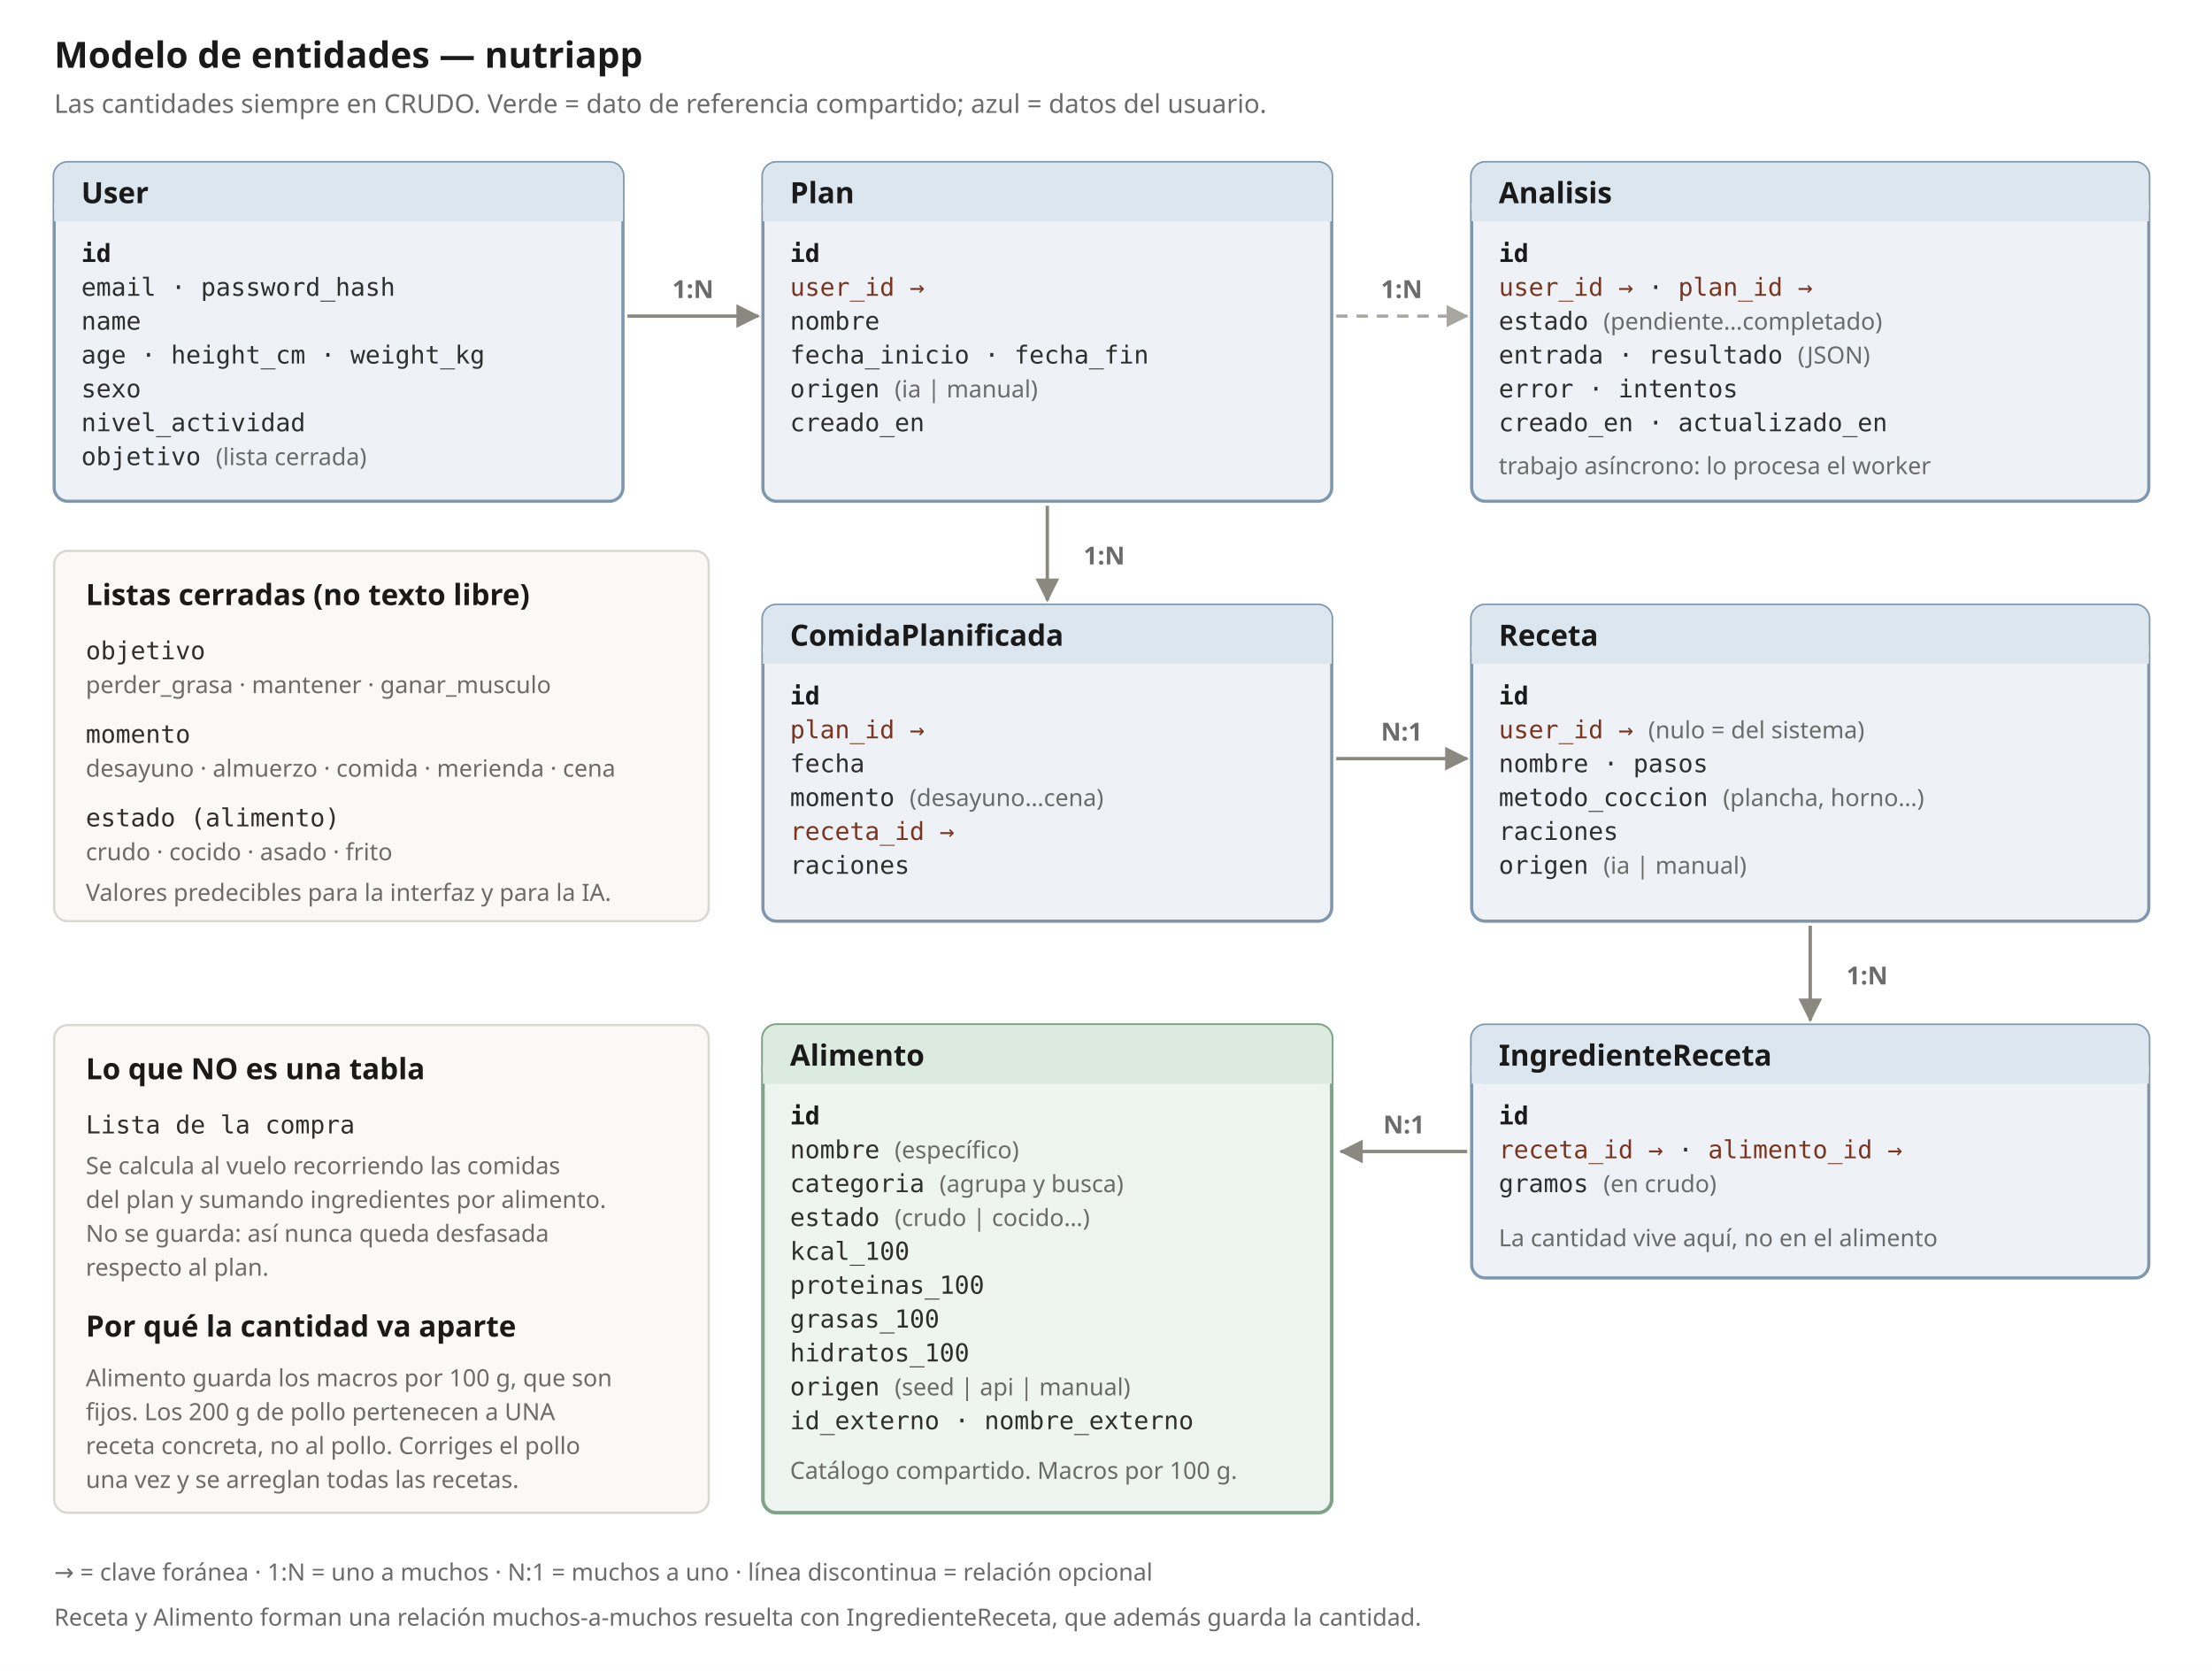
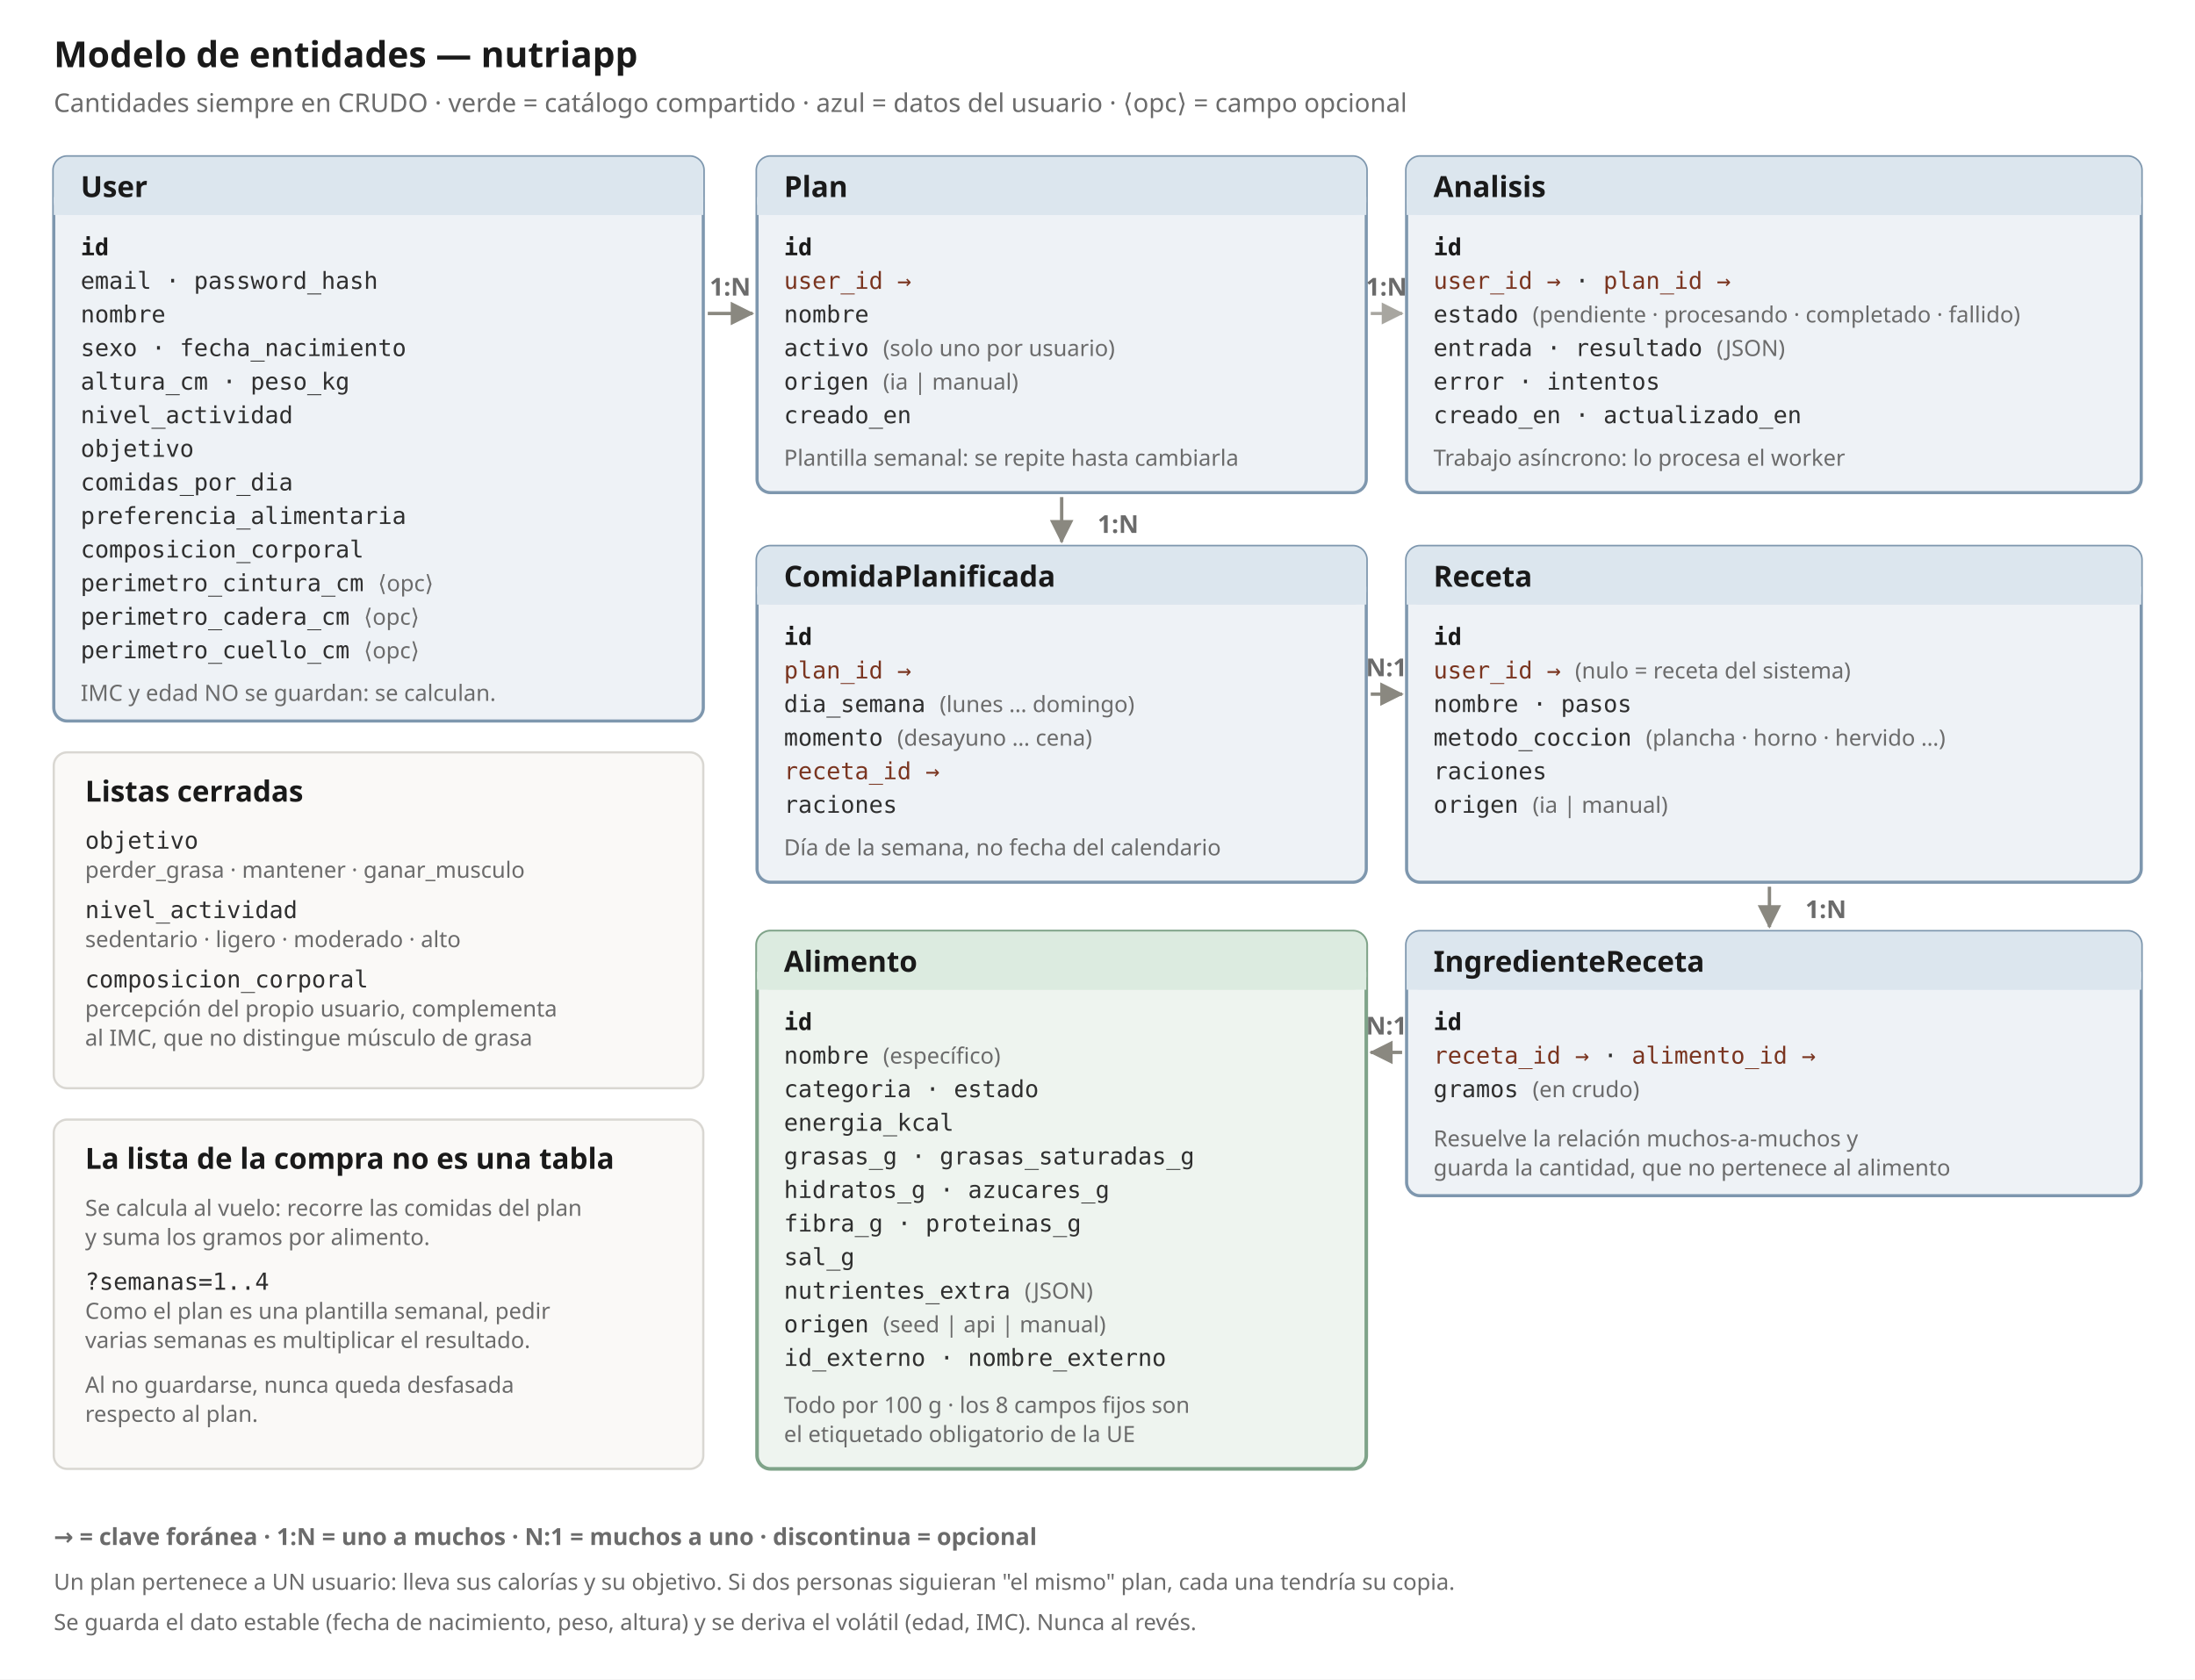
- <svg xmlns="http://www.w3.org/2000/svg" viewBox="0 0 980 740" role="img" aria-labelledby="t d">
+ <svg xmlns="http://www.w3.org/2000/svg" viewBox="0 0 980 750" role="img" aria-labelledby="t d">
  <style>
  .ttl { font: 600 16px system-ui, sans-serif; fill: #1a1a1a; }
  .sub { font: 400 11.5px system-ui, sans-serif; fill: #6b6b6b; }
  .ent { font: 600 13px system-ui, sans-serif; fill: #1a1a1a; }
-   .att { font: 400 11px ui-monospace, Menlo, Consolas, monospace; fill: #2f2f2f; }
+   .att { font: 400 10.5px ui-monospace, Menlo, Consolas, monospace; fill: #2f2f2f; }
  .fk  { fill: #7a3520; }
  .pk  { fill: #1a1a1a; font-weight: 700; }
  .car { font: 600 11px system-ui, sans-serif; fill: #6b6b6b; }
-   .rel { font: 400 10.5px system-ui, sans-serif; fill: #6b6b6b; }
+   .rel { font: 400 10px system-ui, sans-serif; fill: #6b6b6b; }
+   .relb{ font: 600 10.5px system-ui, sans-serif; fill: #6b6b6b; }

  .bxu { fill: #eef2f6; stroke: #7e97ae; stroke-width: 1.4; }
  .bxc { fill: #eef4ef; stroke: #7fa389; stroke-width: 1.6; }
  .hdu { fill: #dce6ee; }
  .hdc { fill: #dcebe0; }
+   .nota{ fill: #faf9f7; stroke: #d9d7d2; stroke-width: 1; }
  .ln  { stroke: #8a8880; stroke-width: 1.5; fill: none; }
  .lnd { stroke: #a8a6a0; stroke-width: 1.4; fill: none; stroke-dasharray: 5 4; }
</style>
  <defs>
    <marker id="m" markerWidth="8" markerHeight="8" refX="6.5" refY="3.5" orient="auto">
      <path d="M0,0 L7,3.5 L0,7 z" fill="#8a8880" />
    </marker>
    <marker id="md" markerWidth="8" markerHeight="8" refX="6.5" refY="3.5" orient="auto">
      <path d="M0,0 L7,3.5 L0,7 z" fill="#a8a6a0" />
    </marker>
  </defs>
-   <rect x="0" y="0" width="980" height="740" fill="#ffffff" />
+   <rect x="0" y="0" width="980" height="750" fill="#ffffff" />
  <text x="24" y="30" class="ttl">Modelo de entidades — nutriapp</text>
-   <text x="24" y="50" class="sub">Las cantidades siempre en CRUDO. Verde = dato de referencia compartido; azul = datos del usuario.</text>
-   <rect x="24" y="72" width="252" height="150" rx="6" class="bxu" />
-   <rect x="24" y="72" width="252" height="26" rx="6" class="hdu" />
-   <rect x="24" y="90" width="252" height="8" class="hdu" stroke="none" />
-   <text x="36" y="90" class="ent">User</text>
-   <text x="36" y="116" class="att">
+   <text x="24" y="50" class="sub">Cantidades siempre en CRUDO · verde = catálogo compartido · azul = datos del usuario · ⟨opc⟩ = campo opcional</text>
+   <rect x="24" y="70" width="290" height="252" rx="6" class="bxu" />
+   <rect x="24" y="70" width="290" height="26" rx="6" class="hdu" />
+   <rect x="24" y="88" width="290" height="8" class="hdu" stroke="none" />
+   <text x="36" y="88" class="ent">User</text>
+   <text x="36" y="114" class="att">
    <tspan class="pk">id</tspan>
  </text>
-   <text x="36" y="131" class="att">email · password_hash</text>
-   <text x="36" y="146" class="att">name</text>
-   <text x="36" y="161" class="att">age · height_cm · weight_kg</text>
-   <text x="36" y="176" class="att">sexo</text>
-   <text x="36" y="191" class="att">nivel_actividad</text>
-   <text x="36" y="206" class="att">objetivo  <tspan class="rel">(lista cerrada)</tspan>
+   <text x="36" y="129" class="att">email · password_hash</text>
+   <text x="36" y="144" class="att">nombre</text>
+   <text x="36" y="159" class="att">sexo · fecha_nacimiento</text>
+   <text x="36" y="174" class="att">altura_cm · peso_kg</text>
+   <text x="36" y="189" class="att">nivel_actividad</text>
+   <text x="36" y="204" class="att">objetivo</text>
+   <text x="36" y="219" class="att">comidas_por_dia</text>
+   <text x="36" y="234" class="att">preferencia_alimentaria</text>
+   <text x="36" y="249" class="att">composicion_corporal</text>
+   <text x="36" y="264" class="att">perimetro_cintura_cm  <tspan class="rel">⟨opc⟩</tspan>
  </text>
-   <path d="M278,140 L336,140" class="ln" marker-end="url(#m)" />
-   <text x="307" y="132" class="car" text-anchor="middle">1:N</text>
-   <rect x="338" y="72" width="252" height="150" rx="6" class="bxu" />
-   <rect x="338" y="72" width="252" height="26" rx="6" class="hdu" />
-   <rect x="338" y="90" width="252" height="8" class="hdu" stroke="none" />
-   <text x="350" y="90" class="ent">Plan</text>
-   <text x="350" y="116" class="att">
+   <text x="36" y="279" class="att">perimetro_cadera_cm  <tspan class="rel">⟨opc⟩</tspan>
+   </text>
+   <text x="36" y="294" class="att">perimetro_cuello_cm  <tspan class="rel">⟨opc⟩</tspan>
+   </text>
+   <text x="36" y="313" class="rel">IMC y edad NO se guardan: se calculan.</text>
+   <path d="M316,140 L336,140" class="ln" marker-end="url(#m)" />
+   <text x="326" y="132" class="car" text-anchor="middle">1:N</text>
+   <rect x="338" y="70" width="272" height="150" rx="6" class="bxu" />
+   <rect x="338" y="70" width="272" height="26" rx="6" class="hdu" />
+   <rect x="338" y="88" width="272" height="8" class="hdu" stroke="none" />
+   <text x="350" y="88" class="ent">Plan</text>
+   <text x="350" y="114" class="att">
    <tspan class="pk">id</tspan>
  </text>
-   <text x="350" y="131" class="att">
+   <text x="350" y="129" class="att">
    <tspan class="fk">user_id →</tspan>
  </text>
-   <text x="350" y="146" class="att">nombre</text>
-   <text x="350" y="161" class="att">fecha_inicio · fecha_fin</text>
-   <text x="350" y="176" class="att">origen  <tspan class="rel">(ia | manual)</tspan>
+   <text x="350" y="144" class="att">nombre</text>
+   <text x="350" y="159" class="att">activo  <tspan class="rel">(solo uno por usuario)</tspan>
  </text>
-   <text x="350" y="191" class="att">creado_en</text>
-   <path d="M592,140 L650,140" class="lnd" marker-end="url(#md)" />
-   <text x="621" y="132" class="car" text-anchor="middle">1:N</text>
-   <rect x="652" y="72" width="300" height="150" rx="6" class="bxu" />
-   <rect x="652" y="72" width="300" height="26" rx="6" class="hdu" />
-   <rect x="652" y="90" width="300" height="8" class="hdu" stroke="none" />
-   <text x="664" y="90" class="ent">Analisis</text>
-   <text x="664" y="116" class="att">
+   <text x="350" y="174" class="att">origen  <tspan class="rel">(ia | manual)</tspan>
+   </text>
+   <text x="350" y="189" class="att">creado_en</text>
+   <text x="350" y="208" class="rel">Plantilla semanal: se repite hasta cambiarla</text>
+   <path d="M612,140 L626,140" class="lnd" marker-end="url(#md)" />
+   <text x="619" y="132" class="car" text-anchor="middle">1:N</text>
+   <rect x="628" y="70" width="328" height="150" rx="6" class="bxu" />
+   <rect x="628" y="70" width="328" height="26" rx="6" class="hdu" />
+   <rect x="628" y="88" width="328" height="8" class="hdu" stroke="none" />
+   <text x="640" y="88" class="ent">Analisis</text>
+   <text x="640" y="114" class="att">
    <tspan class="pk">id</tspan>
  </text>
-   <text x="664" y="131" class="att">
+   <text x="640" y="129" class="att">
    <tspan class="fk">user_id →</tspan>  ·  <tspan class="fk">plan_id →</tspan>
  </text>
-   <text x="664" y="146" class="att">estado  <tspan class="rel">(pendiente…completado)</tspan>
+   <text x="640" y="144" class="att">estado  <tspan class="rel">(pendiente · procesando · completado · fallido)</tspan>
  </text>
-   <text x="664" y="161" class="att">entrada · resultado  <tspan class="rel">(JSON)</tspan>
+   <text x="640" y="159" class="att">entrada · resultado  <tspan class="rel">(JSON)</tspan>
  </text>
-   <text x="664" y="176" class="att">error · intentos</text>
-   <text x="664" y="191" class="att">creado_en · actualizado_en</text>
-   <text x="664" y="210" class="rel">trabajo asíncrono: lo procesa el worker</text>
-   <path d="M464,224 L464,266" class="ln" marker-end="url(#m)" />
-   <text x="480" y="250" class="car">1:N</text>
-   <rect x="338" y="268" width="252" height="140" rx="6" class="bxu" />
-   <rect x="338" y="268" width="252" height="26" rx="6" class="hdu" />
-   <rect x="338" y="286" width="252" height="8" class="hdu" stroke="none" />
-   <text x="350" y="286" class="ent">ComidaPlanificada</text>
-   <text x="350" y="312" class="att">
+   <text x="640" y="174" class="att">error · intentos</text>
+   <text x="640" y="189" class="att">creado_en · actualizado_en</text>
+   <text x="640" y="208" class="rel">Trabajo asíncrono: lo procesa el worker</text>
+   <path d="M474,222 L474,242" class="ln" marker-end="url(#m)" />
+   <text x="490" y="238" class="car">1:N</text>
+   <rect x="338" y="244" width="272" height="150" rx="6" class="bxu" />
+   <rect x="338" y="244" width="272" height="26" rx="6" class="hdu" />
+   <rect x="338" y="262" width="272" height="8" class="hdu" stroke="none" />
+   <text x="350" y="262" class="ent">ComidaPlanificada</text>
+   <text x="350" y="288" class="att">
    <tspan class="pk">id</tspan>
  </text>
-   <text x="350" y="327" class="att">
+   <text x="350" y="303" class="att">
    <tspan class="fk">plan_id →</tspan>
  </text>
-   <text x="350" y="342" class="att">fecha</text>
-   <text x="350" y="357" class="att">momento  <tspan class="rel">(desayuno…cena)</tspan>
+   <text x="350" y="318" class="att">dia_semana  <tspan class="rel">(lunes … domingo)</tspan>
  </text>
-   <text x="350" y="372" class="att">
+   <text x="350" y="333" class="att">momento  <tspan class="rel">(desayuno … cena)</tspan>
+   </text>
+   <text x="350" y="348" class="att">
    <tspan class="fk">receta_id →</tspan>
  </text>
-   <text x="350" y="387" class="att">raciones</text>
-   <path d="M592,336 L650,336" class="ln" marker-end="url(#m)" />
-   <text x="621" y="328" class="car" text-anchor="middle">N:1</text>
-   <rect x="652" y="268" width="300" height="140" rx="6" class="bxu" />
-   <rect x="652" y="268" width="300" height="26" rx="6" class="hdu" />
-   <rect x="652" y="286" width="300" height="8" class="hdu" stroke="none" />
-   <text x="664" y="286" class="ent">Receta</text>
-   <text x="664" y="312" class="att">
+   <text x="350" y="363" class="att">raciones</text>
+   <text x="350" y="382" class="rel">Día de la semana, no fecha del calendario</text>
+   <path d="M612,310 L626,310" class="ln" marker-end="url(#m)" />
+   <text x="619" y="302" class="car" text-anchor="middle">N:1</text>
+   <rect x="628" y="244" width="328" height="150" rx="6" class="bxu" />
+   <rect x="628" y="244" width="328" height="26" rx="6" class="hdu" />
+   <rect x="628" y="262" width="328" height="8" class="hdu" stroke="none" />
+   <text x="640" y="262" class="ent">Receta</text>
+   <text x="640" y="288" class="att">
    <tspan class="pk">id</tspan>
  </text>
-   <text x="664" y="327" class="att">
+   <text x="640" y="303" class="att">
    <tspan class="fk">user_id →</tspan>
-     <tspan class="rel">(nulo = del sistema)</tspan>
+     <tspan class="rel">(nulo = receta del sistema)</tspan>
  </text>
-   <text x="664" y="342" class="att">nombre · pasos</text>
-   <text x="664" y="357" class="att">metodo_coccion  <tspan class="rel">(plancha, horno…)</tspan>
+   <text x="640" y="318" class="att">nombre · pasos</text>
+   <text x="640" y="333" class="att">metodo_coccion  <tspan class="rel">(plancha · horno · hervido …)</tspan>
  </text>
-   <text x="664" y="372" class="att">raciones</text>
-   <text x="664" y="387" class="att">origen  <tspan class="rel">(ia | manual)</tspan>
+   <text x="640" y="348" class="att">raciones</text>
+   <text x="640" y="363" class="att">origen  <tspan class="rel">(ia | manual)</tspan>
  </text>
-   <path d="M802,410 L802,452" class="ln" marker-end="url(#m)" />
-   <text x="818" y="436" class="car">1:N</text>
-   <rect x="652" y="454" width="300" height="112" rx="6" class="bxu" />
-   <rect x="652" y="454" width="300" height="26" rx="6" class="hdu" />
-   <rect x="652" y="472" width="300" height="8" class="hdu" stroke="none" />
-   <text x="664" y="472" class="ent">IngredienteReceta</text>
-   <text x="664" y="498" class="att">
+   <path d="M790,396 L790,414" class="ln" marker-end="url(#m)" />
+   <text x="806" y="410" class="car">1:N</text>
+   <rect x="628" y="416" width="328" height="118" rx="6" class="bxu" />
+   <rect x="628" y="416" width="328" height="26" rx="6" class="hdu" />
+   <rect x="628" y="434" width="328" height="8" class="hdu" stroke="none" />
+   <text x="640" y="434" class="ent">IngredienteReceta</text>
+   <text x="640" y="460" class="att">
    <tspan class="pk">id</tspan>
  </text>
-   <text x="664" y="513" class="att">
+   <text x="640" y="475" class="att">
    <tspan class="fk">receta_id →</tspan>  ·  <tspan class="fk">alimento_id →</tspan>
  </text>
-   <text x="664" y="528" class="att">gramos  <tspan class="rel">(en crudo)</tspan>
+   <text x="640" y="490" class="att">gramos  <tspan class="rel">(en crudo)</tspan>
  </text>
-   <text x="664" y="552" class="rel">La cantidad vive aquí, no en el alimento</text>
-   <path d="M650,510 L594,510" class="ln" marker-end="url(#m)" />
-   <text x="622" y="502" class="car" text-anchor="middle">N:1</text>
-   <rect x="338" y="454" width="252" height="216" rx="6" class="bxc" />
-   <rect x="338" y="454" width="252" height="26" rx="6" class="hdc" />
-   <rect x="338" y="472" width="252" height="8" class="hdc" stroke="none" />
-   <text x="350" y="472" class="ent">Alimento</text>
-   <text x="350" y="498" class="att">
+   <text x="640" y="512" class="rel">Resuelve la relación muchos-a-muchos y</text>
+   <text x="640" y="525" class="rel">guarda la cantidad, que no pertenece al alimento</text>
+   <path d="M626,470 L612,470" class="ln" marker-end="url(#m)" />
+   <text x="619" y="462" class="car" text-anchor="middle">N:1</text>
+   <rect x="338" y="416" width="272" height="240" rx="6" class="bxc" />
+   <rect x="338" y="416" width="272" height="26" rx="6" class="hdc" />
+   <rect x="338" y="434" width="272" height="8" class="hdc" stroke="none" />
+   <text x="350" y="434" class="ent">Alimento</text>
+   <text x="350" y="460" class="att">
    <tspan class="pk">id</tspan>
  </text>
-   <text x="350" y="513" class="att">nombre  <tspan class="rel">(específico)</tspan>
+   <text x="350" y="475" class="att">nombre  <tspan class="rel">(específico)</tspan>
  </text>
-   <text x="350" y="528" class="att">categoria  <tspan class="rel">(agrupa y busca)</tspan>
+   <text x="350" y="490" class="att">categoria · estado</text>
+   <text x="350" y="505" class="att">energia_kcal</text>
+   <text x="350" y="520" class="att">grasas_g · grasas_saturadas_g</text>
+   <text x="350" y="535" class="att">hidratos_g · azucares_g</text>
+   <text x="350" y="550" class="att">fibra_g · proteinas_g</text>
+   <text x="350" y="565" class="att">sal_g</text>
+   <text x="350" y="580" class="att">nutrientes_extra  <tspan class="rel">(JSON)</tspan>
  </text>
-   <text x="350" y="543" class="att">estado  <tspan class="rel">(crudo | cocido…)</tspan>
+   <text x="350" y="595" class="att">origen  <tspan class="rel">(seed | api | manual)</tspan>
  </text>
-   <text x="350" y="558" class="att">kcal_100</text>
-   <text x="350" y="573" class="att">proteinas_100</text>
-   <text x="350" y="588" class="att">grasas_100</text>
-   <text x="350" y="603" class="att">hidratos_100</text>
-   <text x="350" y="618" class="att">origen  <tspan class="rel">(seed | api | manual)</tspan>
-   </text>
-   <text x="350" y="633" class="att">id_externo · nombre_externo</text>
-   <text x="350" y="655" class="rel">Catálogo compartido. Macros por 100 g.</text>
-   <rect x="24" y="454" width="290" height="216" rx="6" fill="#faf9f7" stroke="#d9d7d2" stroke-width="1" />
-   <text x="38" y="478" class="ent">Lo que NO es una tabla</text>
-   <text x="38" y="502" class="att">Lista de la compra</text>
-   <text x="38" y="520" class="rel">Se calcula al vuelo recorriendo las comidas</text>
-   <text x="38" y="535" class="rel">del plan y sumando ingredientes por alimento.</text>
-   <text x="38" y="550" class="rel">No se guarda: así nunca queda desfasada</text>
-   <text x="38" y="565" class="rel">respecto al plan.</text>
-   <text x="38" y="592" class="ent">Por qué la cantidad va aparte</text>
-   <text x="38" y="614" class="rel">Alimento guarda los macros por 100 g, que son</text>
-   <text x="38" y="629" class="rel">fijos. Los 200 g de pollo pertenecen a UNA</text>
-   <text x="38" y="644" class="rel">receta concreta, no al pollo. Corriges el pollo</text>
-   <text x="38" y="659" class="rel">una vez y se arreglan todas las recetas.</text>
-   <rect x="24" y="244" width="290" height="164" rx="6" fill="#faf9f7" stroke="#d9d7d2" stroke-width="1" />
-   <text x="38" y="268" class="ent">Listas cerradas (no texto libre)</text>
-   <text x="38" y="292" class="att">objetivo</text>
-   <text x="38" y="307" class="rel">perder_grasa · mantener · ganar_musculo</text>
-   <text x="38" y="329" class="att">momento</text>
-   <text x="38" y="344" class="rel">desayuno · almuerzo · comida · merienda · cena</text>
-   <text x="38" y="366" class="att">estado (alimento)</text>
-   <text x="38" y="381" class="rel">crudo · cocido · asado · frito</text>
-   <text x="38" y="399" class="rel">Valores predecibles para la interfaz y para la IA.</text>
-   <text x="24" y="700" class="rel">→ = clave foránea    ·    1:N = uno a muchos    ·    N:1 = muchos a uno    ·    línea discontinua = relación opcional</text>
-   <text x="24" y="720" class="rel">Receta y Alimento forman una relación muchos-a-muchos resuelta con IngredienteReceta, que además guarda la cantidad.</text>
+   <text x="350" y="610" class="att">id_externo · nombre_externo</text>
+   <text x="350" y="631" class="rel">Todo por 100 g · los 8 campos fijos son</text>
+   <text x="350" y="644" class="rel">el etiquetado obligatorio de la UE</text>
+   <rect x="24" y="336" width="290" height="150" rx="6" class="nota" />
+   <text x="38" y="358" class="ent">Listas cerradas</text>
+   <text x="38" y="379" class="att">objetivo</text>
+   <text x="38" y="392" class="rel">perder_grasa · mantener · ganar_musculo</text>
+   <text x="38" y="410" class="att">nivel_actividad</text>
+   <text x="38" y="423" class="rel">sedentario · ligero · moderado · alto</text>
+   <text x="38" y="441" class="att">composicion_corporal</text>
+   <text x="38" y="454" class="rel">percepción del propio usuario, complementa</text>
+   <text x="38" y="467" class="rel">al IMC, que no distingue músculo de grasa</text>
+   <rect x="24" y="500" width="290" height="156" rx="6" class="nota" />
+   <text x="38" y="522" class="ent">La lista de la compra no es una tabla</text>
+   <text x="38" y="543" class="rel">Se calcula al vuelo: recorre las comidas del plan</text>
+   <text x="38" y="556" class="rel">y suma los gramos por alimento.</text>
+   <text x="38" y="576" class="att">?semanas=1..4</text>
+   <text x="38" y="589" class="rel">Como el plan es una plantilla semanal, pedir</text>
+   <text x="38" y="602" class="rel">varias semanas es multiplicar el resultado.</text>
+   <text x="38" y="622" class="rel">Al no guardarse, nunca queda desfasada</text>
+   <text x="38" y="635" class="rel">respecto al plan.</text>
+   <text x="24" y="690" class="relb">→ = clave foránea    ·    1:N = uno a muchos    ·    N:1 = muchos a uno    ·    discontinua = opcional</text>
+   <text x="24" y="710" class="rel">Un plan pertenece a UN usuario: lleva sus calorías y su objetivo. Si dos personas siguieran "el mismo" plan, cada una tendría su copia.</text>
+   <text x="24" y="728" class="rel">Se guarda el dato estable (fecha de nacimiento, peso, altura) y se deriva el volátil (edad, IMC). Nunca al revés.</text>
</svg>
